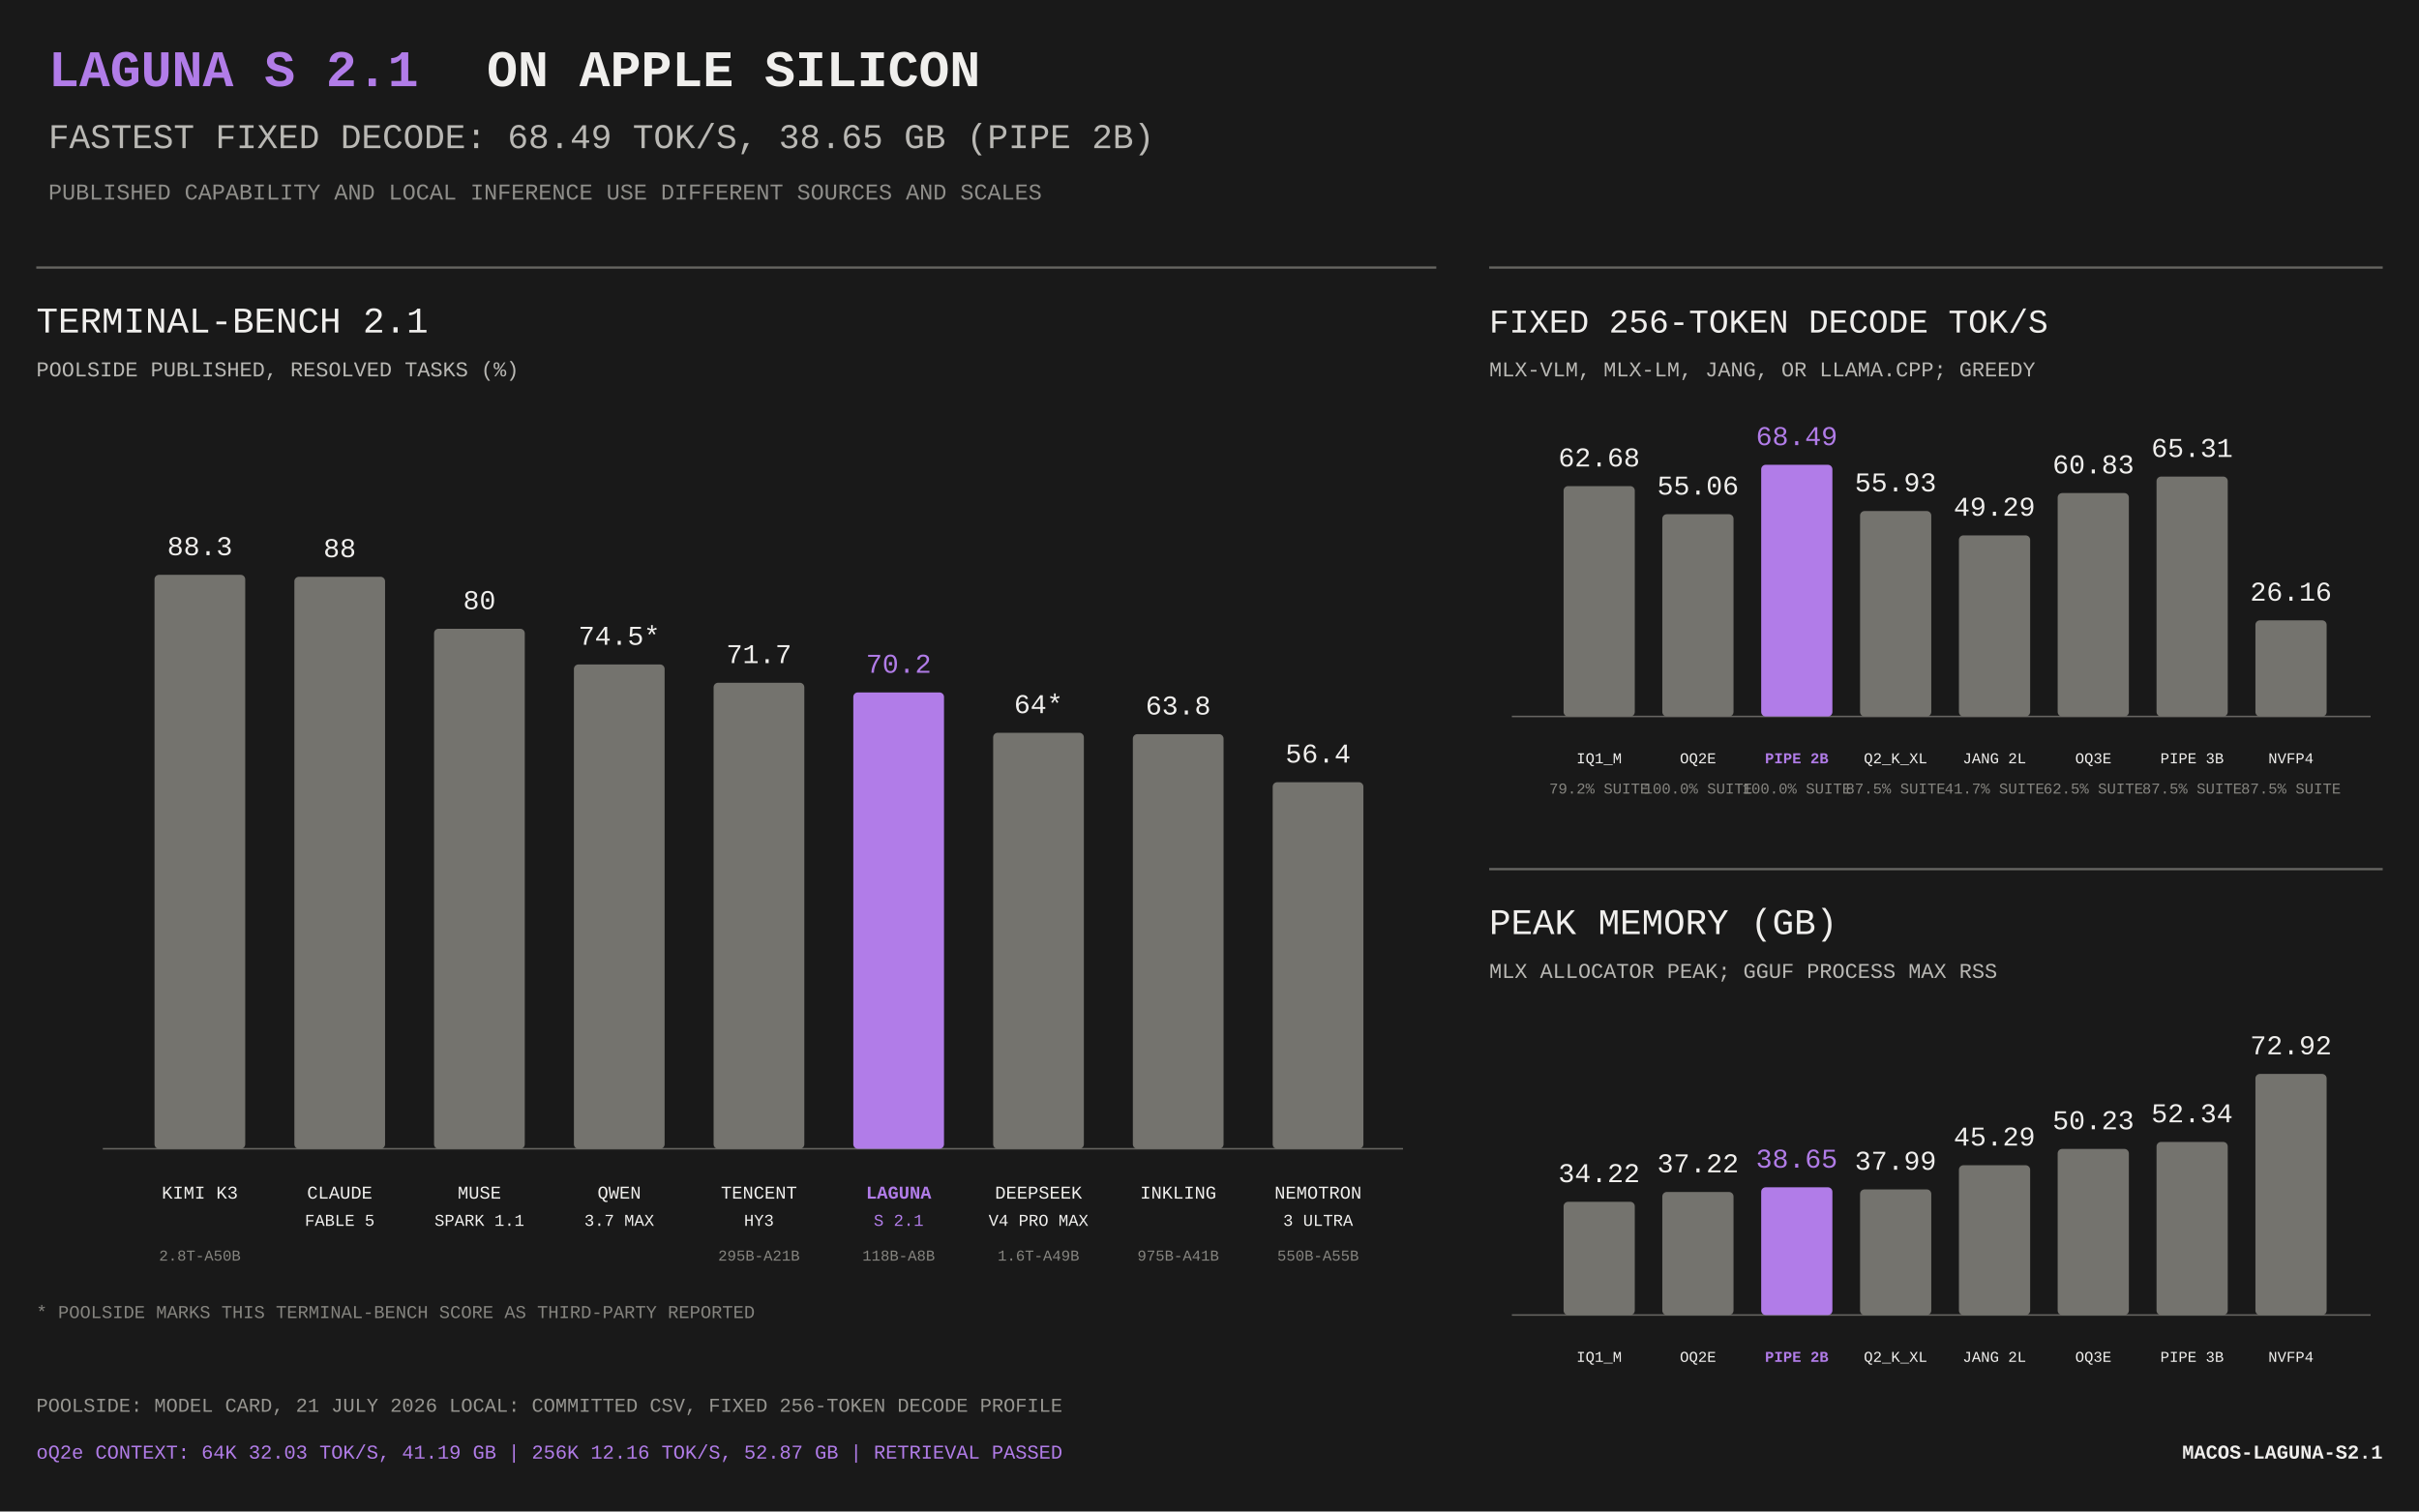
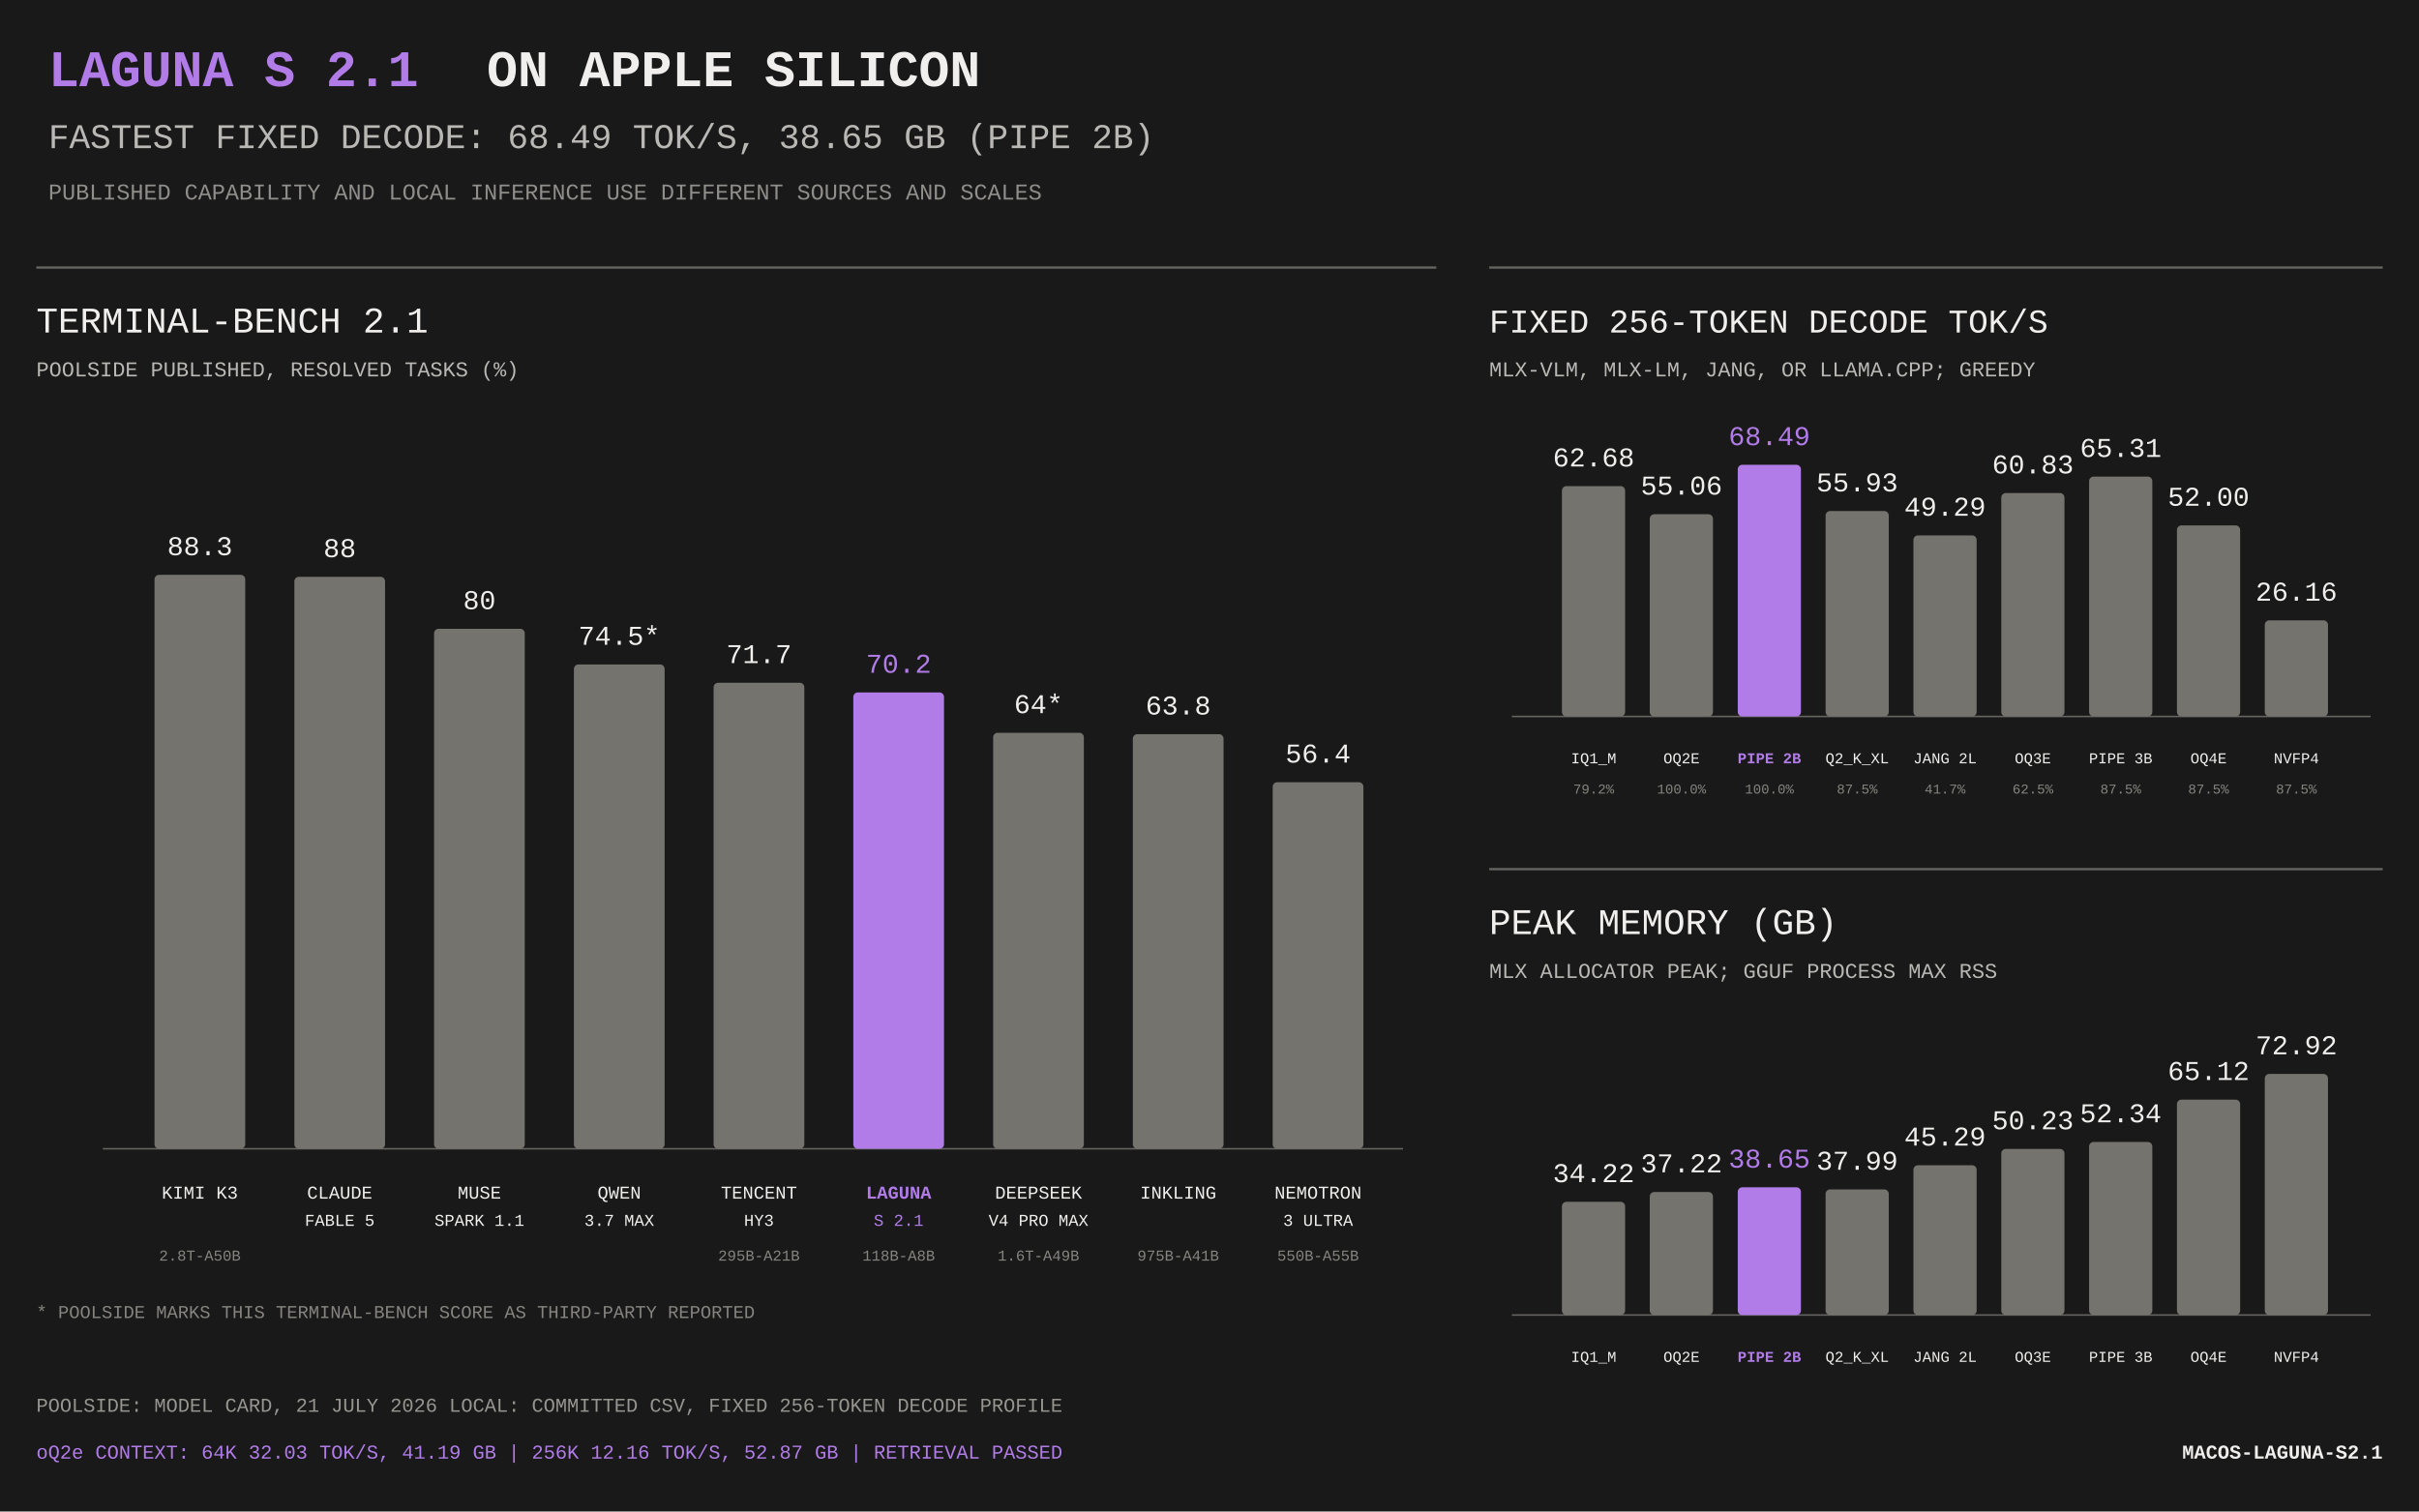
<svg xmlns="http://www.w3.org/2000/svg" width="1600" height="1000" viewBox="0 0 1600 1000" role="img" aria-labelledby="title desc">
  <rect width="1600" height="1000" fill="#191919" />
  <style>text { font-family: "SFMono-Regular", Consolas, "Liberation Mono", ui-monospace, monospace; }</style>
  <text x="32.0" y="57.0" font-size="34" font-weight="700" fill="#b17ce8" text-anchor="start">LAGUNA S 2.1</text>
  <text x="322.0" y="57.0" font-size="34" font-weight="700" fill="#f0efed" text-anchor="start">ON APPLE SILICON</text>
  <text x="32.0" y="98.0" font-size="23" font-weight="500" fill="#b9b8b4" text-anchor="start">FASTEST FIXED DECODE: 68.49 TOK/S, 38.65 GB (PIPE 2B)</text>
  <text x="32.0" y="132.0" font-size="15" font-weight="400" fill="#8f8e8a" text-anchor="start">PUBLISHED CAPABILITY AND LOCAL INFERENCE USE DIFFERENT SOURCES AND SCALES</text>
  <line x1="24.0" y1="177.0" x2="950.0" y2="177.0" stroke="#666561" stroke-width="1.5" />
  <text x="24.0" y="220.0" font-size="24" font-weight="500" fill="#f0efed" text-anchor="start">TERMINAL-BENCH 2.1</text>
  <text x="24.0" y="249.0" font-size="14" font-weight="400" fill="#b9b8b4" text-anchor="start">POOLSIDE PUBLISHED, RESOLVED TASKS (%)</text>
  <line x1="68.0" y1="760.0" x2="928.0" y2="760.0" stroke="#666561" stroke-width="1" />
  <rect x="102.2" y="380.3" width="60.0" height="379.7" rx="3" fill="#74736e" />
  <text x="132.2" y="367.3" font-size="18" font-weight="500" fill="#f0efed" text-anchor="middle">88.3</text>
  <text x="132.2" y="793.0" font-size="12" font-weight="500" fill="#f0efed" text-anchor="middle">KIMI K3</text>
  <text x="132.2" y="834.0" font-size="10" font-weight="400" fill="#85847f" text-anchor="middle">2.8T-A50B</text>
  <rect x="194.7" y="381.6" width="60.0" height="378.4" rx="3" fill="#74736e" />
  <text x="224.7" y="368.6" font-size="18" font-weight="500" fill="#f0efed" text-anchor="middle">88</text>
  <text x="224.7" y="793.0" font-size="12" font-weight="500" fill="#f0efed" text-anchor="middle">CLAUDE</text>
  <text x="224.7" y="811.0" font-size="11" font-weight="400" fill="#f0efed" text-anchor="middle">FABLE 5</text>
  <rect x="287.1" y="416.0" width="60.0" height="344.0" rx="3" fill="#74736e" />
  <text x="317.1" y="403.0" font-size="18" font-weight="500" fill="#f0efed" text-anchor="middle">80</text>
  <text x="317.1" y="793.0" font-size="12" font-weight="500" fill="#f0efed" text-anchor="middle">MUSE</text>
  <text x="317.1" y="811.0" font-size="11" font-weight="400" fill="#f0efed" text-anchor="middle">SPARK 1.1</text>
  <rect x="379.6" y="439.6" width="60.0" height="320.4" rx="3" fill="#74736e" />
  <text x="409.6" y="426.6" font-size="18" font-weight="500" fill="#f0efed" text-anchor="middle">74.5*</text>
  <text x="409.6" y="793.0" font-size="12" font-weight="500" fill="#f0efed" text-anchor="middle">QWEN</text>
  <text x="409.6" y="811.0" font-size="11" font-weight="400" fill="#f0efed" text-anchor="middle">3.7 MAX</text>
  <rect x="472.0" y="451.7" width="60.0" height="308.3" rx="3" fill="#74736e" />
  <text x="502.0" y="438.7" font-size="18" font-weight="500" fill="#f0efed" text-anchor="middle">71.7</text>
  <text x="502.0" y="793.0" font-size="12" font-weight="500" fill="#f0efed" text-anchor="middle">TENCENT</text>
  <text x="502.0" y="811.0" font-size="11" font-weight="400" fill="#f0efed" text-anchor="middle">HY3</text>
  <text x="502.0" y="834.0" font-size="10" font-weight="400" fill="#85847f" text-anchor="middle">295B-A21B</text>
  <rect x="564.4" y="458.1" width="60.0" height="301.9" rx="3" fill="#b17ce8" />
  <text x="594.4" y="445.1" font-size="18" font-weight="500" fill="#b17ce8" text-anchor="middle">70.2</text>
  <text x="594.4" y="793.0" font-size="12" font-weight="700" fill="#b17ce8" text-anchor="middle">LAGUNA</text>
  <text x="594.4" y="811.0" font-size="11" font-weight="400" fill="#b17ce8" text-anchor="middle">S 2.1</text>
  <text x="594.4" y="834.0" font-size="10" font-weight="400" fill="#85847f" text-anchor="middle">118B-A8B</text>
  <rect x="656.9" y="484.8" width="60.0" height="275.2" rx="3" fill="#74736e" />
  <text x="686.9" y="471.8" font-size="18" font-weight="500" fill="#f0efed" text-anchor="middle">64*</text>
  <text x="686.9" y="793.0" font-size="12" font-weight="500" fill="#f0efed" text-anchor="middle">DEEPSEEK</text>
  <text x="686.9" y="811.0" font-size="11" font-weight="400" fill="#f0efed" text-anchor="middle">V4 PRO MAX</text>
  <text x="686.9" y="834.0" font-size="10" font-weight="400" fill="#85847f" text-anchor="middle">1.6T-A49B</text>
  <rect x="749.3" y="485.7" width="60.0" height="274.3" rx="3" fill="#74736e" />
  <text x="779.3" y="472.7" font-size="18" font-weight="500" fill="#f0efed" text-anchor="middle">63.8</text>
  <text x="779.3" y="793.0" font-size="12" font-weight="500" fill="#f0efed" text-anchor="middle">INKLING</text>
  <text x="779.3" y="834.0" font-size="10" font-weight="400" fill="#85847f" text-anchor="middle">975B-A41B</text>
  <rect x="841.8" y="517.5" width="60.0" height="242.5" rx="3" fill="#74736e" />
  <text x="871.8" y="504.5" font-size="18" font-weight="500" fill="#f0efed" text-anchor="middle">56.4</text>
  <text x="871.8" y="793.0" font-size="12" font-weight="500" fill="#f0efed" text-anchor="middle">NEMOTRON</text>
  <text x="871.8" y="811.0" font-size="11" font-weight="400" fill="#f0efed" text-anchor="middle">3 ULTRA</text>
  <text x="871.8" y="834.0" font-size="10" font-weight="400" fill="#85847f" text-anchor="middle">550B-A55B</text>
  <text x="24.0" y="872.0" font-size="12" font-weight="400" fill="#85847f" text-anchor="start">* POOLSIDE MARKS THIS TERMINAL-BENCH SCORE AS THIRD-PARTY REPORTED</text>
  <line x1="985.0" y1="177.0" x2="1576.0" y2="177.0" stroke="#666561" stroke-width="1.5" />
  <text x="985.0" y="220.0" font-size="22" font-weight="500" fill="#f0efed" text-anchor="start">FIXED 256-TOKEN DECODE TOK/S</text>
  <text x="985.0" y="249.0" font-size="14" font-weight="400" fill="#b9b8b4" text-anchor="start">MLX-VLM, MLX-LM, JANG, OR LLAMA.CPP; GREEDY</text>
  <line x1="1000.0" y1="474.0" x2="1568.0" y2="474.0" stroke="#666561" stroke-width="1" />
-   <rect x="1034.2" y="321.6" width="47.1" height="152.4" rx="3" fill="#74736e" />
-   <text x="1057.7" y="308.6" font-size="18" font-weight="500" fill="#f0efed" text-anchor="middle">62.68</text>
-   <text x="1057.7" y="505.0" font-size="10" font-weight="500" fill="#f0efed" text-anchor="middle">IQ1_M</text>
-   <text x="1057.7" y="525.0" font-size="10" font-weight="400" fill="#85847f" text-anchor="middle">79.2% SUITE</text>
-   <rect x="1099.5" y="340.2" width="47.1" height="133.8" rx="3" fill="#74736e" />
-   <text x="1123.1" y="327.2" font-size="18" font-weight="500" fill="#f0efed" text-anchor="middle">55.06</text>
-   <text x="1123.1" y="505.0" font-size="10" font-weight="500" fill="#f0efed" text-anchor="middle">OQ2E</text>
-   <text x="1123.1" y="525.0" font-size="10" font-weight="400" fill="#85847f" text-anchor="middle">100.0% SUITE</text>
-   <rect x="1164.9" y="307.5" width="47.1" height="166.5" rx="3" fill="#b17ce8" />
-   <text x="1188.4" y="294.5" font-size="18" font-weight="500" fill="#b17ce8" text-anchor="middle">68.49</text>
-   <text x="1188.4" y="505.0" font-size="10" font-weight="700" fill="#b17ce8" text-anchor="middle">PIPE 2B</text>
-   <text x="1188.4" y="525.0" font-size="10" font-weight="400" fill="#85847f" text-anchor="middle">100.0% SUITE</text>
-   <rect x="1230.3" y="338.1" width="47.1" height="135.9" rx="3" fill="#74736e" />
-   <text x="1253.8" y="325.1" font-size="18" font-weight="500" fill="#f0efed" text-anchor="middle">55.93</text>
-   <text x="1253.8" y="505.0" font-size="10" font-weight="500" fill="#f0efed" text-anchor="middle">Q2_K_XL</text>
-   <text x="1253.8" y="525.0" font-size="10" font-weight="400" fill="#85847f" text-anchor="middle">87.5% SUITE</text>
-   <rect x="1295.7" y="354.2" width="47.1" height="119.8" rx="3" fill="#74736e" />
-   <text x="1319.2" y="341.2" font-size="18" font-weight="500" fill="#f0efed" text-anchor="middle">49.29</text>
-   <text x="1319.2" y="505.0" font-size="10" font-weight="500" fill="#f0efed" text-anchor="middle">JANG 2L</text>
-   <text x="1319.2" y="525.0" font-size="10" font-weight="400" fill="#85847f" text-anchor="middle">41.7% SUITE</text>
-   <rect x="1361.0" y="326.2" width="47.1" height="147.8" rx="3" fill="#74736e" />
-   <text x="1384.6" y="313.2" font-size="18" font-weight="500" fill="#f0efed" text-anchor="middle">60.83</text>
-   <text x="1384.6" y="505.0" font-size="10" font-weight="500" fill="#f0efed" text-anchor="middle">OQ3E</text>
-   <text x="1384.6" y="525.0" font-size="10" font-weight="400" fill="#85847f" text-anchor="middle">62.5% SUITE</text>
-   <rect x="1426.4" y="315.3" width="47.1" height="158.7" rx="3" fill="#74736e" />
-   <text x="1449.9" y="302.3" font-size="18" font-weight="500" fill="#f0efed" text-anchor="middle">65.31</text>
-   <text x="1449.9" y="505.0" font-size="10" font-weight="500" fill="#f0efed" text-anchor="middle">PIPE 3B</text>
-   <text x="1449.9" y="525.0" font-size="10" font-weight="400" fill="#85847f" text-anchor="middle">87.5% SUITE</text>
-   <rect x="1491.8" y="410.4" width="47.1" height="63.6" rx="3" fill="#74736e" />
-   <text x="1515.3" y="397.4" font-size="18" font-weight="500" fill="#f0efed" text-anchor="middle">26.16</text>
-   <text x="1515.3" y="505.0" font-size="10" font-weight="500" fill="#f0efed" text-anchor="middle">NVFP4</text>
-   <text x="1515.3" y="525.0" font-size="10" font-weight="400" fill="#85847f" text-anchor="middle">87.5% SUITE</text>
+   <rect x="1033.1" y="321.6" width="41.8" height="152.4" rx="3" fill="#74736e" />
+   <text x="1054.1" y="308.6" font-size="18" font-weight="500" fill="#f0efed" text-anchor="middle">62.68</text>
+   <text x="1054.1" y="505.0" font-size="10" font-weight="500" fill="#f0efed" text-anchor="middle">IQ1_M</text>
+   <text x="1054.1" y="525.0" font-size="9" font-weight="400" fill="#85847f" text-anchor="middle">79.2%</text>
+   <rect x="1091.2" y="340.2" width="41.8" height="133.8" rx="3" fill="#74736e" />
+   <text x="1112.2" y="327.2" font-size="18" font-weight="500" fill="#f0efed" text-anchor="middle">55.06</text>
+   <text x="1112.2" y="505.0" font-size="10" font-weight="500" fill="#f0efed" text-anchor="middle">OQ2E</text>
+   <text x="1112.2" y="525.0" font-size="9" font-weight="400" fill="#85847f" text-anchor="middle">100.0%</text>
+   <rect x="1149.4" y="307.5" width="41.8" height="166.5" rx="3" fill="#b17ce8" />
+   <text x="1170.3" y="294.5" font-size="18" font-weight="500" fill="#b17ce8" text-anchor="middle">68.49</text>
+   <text x="1170.3" y="505.0" font-size="10" font-weight="700" fill="#b17ce8" text-anchor="middle">PIPE 2B</text>
+   <text x="1170.3" y="525.0" font-size="9" font-weight="400" fill="#85847f" text-anchor="middle">100.0%</text>
+   <rect x="1207.5" y="338.1" width="41.8" height="135.9" rx="3" fill="#74736e" />
+   <text x="1228.4" y="325.1" font-size="18" font-weight="500" fill="#f0efed" text-anchor="middle">55.93</text>
+   <text x="1228.4" y="505.0" font-size="10" font-weight="500" fill="#f0efed" text-anchor="middle">Q2_K_XL</text>
+   <text x="1228.4" y="525.0" font-size="9" font-weight="400" fill="#85847f" text-anchor="middle">87.5%</text>
+   <rect x="1265.6" y="354.2" width="41.8" height="119.8" rx="3" fill="#74736e" />
+   <text x="1286.5" y="341.2" font-size="18" font-weight="500" fill="#f0efed" text-anchor="middle">49.29</text>
+   <text x="1286.5" y="505.0" font-size="10" font-weight="500" fill="#f0efed" text-anchor="middle">JANG 2L</text>
+   <text x="1286.5" y="525.0" font-size="9" font-weight="400" fill="#85847f" text-anchor="middle">41.7%</text>
+   <rect x="1323.7" y="326.2" width="41.8" height="147.8" rx="3" fill="#74736e" />
+   <text x="1344.6" y="313.2" font-size="18" font-weight="500" fill="#f0efed" text-anchor="middle">60.83</text>
+   <text x="1344.6" y="505.0" font-size="10" font-weight="500" fill="#f0efed" text-anchor="middle">OQ3E</text>
+   <text x="1344.6" y="525.0" font-size="9" font-weight="400" fill="#85847f" text-anchor="middle">62.5%</text>
+   <rect x="1381.8" y="315.3" width="41.8" height="158.7" rx="3" fill="#74736e" />
+   <text x="1402.7" y="302.3" font-size="18" font-weight="500" fill="#f0efed" text-anchor="middle">65.31</text>
+   <text x="1402.7" y="505.0" font-size="10" font-weight="500" fill="#f0efed" text-anchor="middle">PIPE 3B</text>
+   <text x="1402.7" y="525.0" font-size="9" font-weight="400" fill="#85847f" text-anchor="middle">87.5%</text>
+   <rect x="1439.9" y="347.6" width="41.8" height="126.4" rx="3" fill="#74736e" />
+   <text x="1460.8" y="334.6" font-size="18" font-weight="500" fill="#f0efed" text-anchor="middle">52.00</text>
+   <text x="1460.8" y="505.0" font-size="10" font-weight="500" fill="#f0efed" text-anchor="middle">OQ4E</text>
+   <text x="1460.8" y="525.0" font-size="9" font-weight="400" fill="#85847f" text-anchor="middle">87.5%</text>
+   <rect x="1498.0" y="410.4" width="41.8" height="63.6" rx="3" fill="#74736e" />
+   <text x="1518.9" y="397.4" font-size="18" font-weight="500" fill="#f0efed" text-anchor="middle">26.16</text>
+   <text x="1518.9" y="505.0" font-size="10" font-weight="500" fill="#f0efed" text-anchor="middle">NVFP4</text>
+   <text x="1518.9" y="525.0" font-size="9" font-weight="400" fill="#85847f" text-anchor="middle">87.5%</text>
  <line x1="985.0" y1="575.0" x2="1576.0" y2="575.0" stroke="#666561" stroke-width="1.5" />
  <text x="985.0" y="618.0" font-size="24" font-weight="500" fill="#f0efed" text-anchor="start">PEAK MEMORY (GB)</text>
  <text x="985.0" y="647.0" font-size="14" font-weight="400" fill="#b9b8b4" text-anchor="start">MLX ALLOCATOR PEAK; GGUF PROCESS MAX RSS</text>
  <line x1="1000.0" y1="870.0" x2="1568.0" y2="870.0" stroke="#666561" stroke-width="1" />
-   <rect x="1034.2" y="795.1" width="47.1" height="74.9" rx="3" fill="#74736e" />
-   <text x="1057.7" y="782.1" font-size="18" font-weight="500" fill="#f0efed" text-anchor="middle">34.22</text>
-   <text x="1057.7" y="901.0" font-size="10" font-weight="500" fill="#f0efed" text-anchor="middle">IQ1_M</text>
-   <rect x="1099.5" y="788.6" width="47.1" height="81.4" rx="3" fill="#74736e" />
-   <text x="1123.1" y="775.6" font-size="18" font-weight="500" fill="#f0efed" text-anchor="middle">37.22</text>
-   <text x="1123.1" y="901.0" font-size="10" font-weight="500" fill="#f0efed" text-anchor="middle">OQ2E</text>
-   <rect x="1164.9" y="785.5" width="47.1" height="84.5" rx="3" fill="#b17ce8" />
-   <text x="1188.4" y="772.5" font-size="18" font-weight="500" fill="#b17ce8" text-anchor="middle">38.65</text>
-   <text x="1188.4" y="901.0" font-size="10" font-weight="700" fill="#b17ce8" text-anchor="middle">PIPE 2B</text>
-   <rect x="1230.3" y="786.9" width="47.1" height="83.1" rx="3" fill="#74736e" />
-   <text x="1253.8" y="773.9" font-size="18" font-weight="500" fill="#f0efed" text-anchor="middle">37.99</text>
-   <text x="1253.8" y="901.0" font-size="10" font-weight="500" fill="#f0efed" text-anchor="middle">Q2_K_XL</text>
-   <rect x="1295.7" y="770.9" width="47.1" height="99.1" rx="3" fill="#74736e" />
-   <text x="1319.2" y="757.9" font-size="18" font-weight="500" fill="#f0efed" text-anchor="middle">45.29</text>
-   <text x="1319.2" y="901.0" font-size="10" font-weight="500" fill="#f0efed" text-anchor="middle">JANG 2L</text>
-   <rect x="1361.0" y="760.1" width="47.1" height="109.9" rx="3" fill="#74736e" />
-   <text x="1384.6" y="747.1" font-size="18" font-weight="500" fill="#f0efed" text-anchor="middle">50.23</text>
-   <text x="1384.6" y="901.0" font-size="10" font-weight="500" fill="#f0efed" text-anchor="middle">OQ3E</text>
-   <rect x="1426.4" y="755.5" width="47.1" height="114.5" rx="3" fill="#74736e" />
-   <text x="1449.9" y="742.5" font-size="18" font-weight="500" fill="#f0efed" text-anchor="middle">52.34</text>
-   <text x="1449.9" y="901.0" font-size="10" font-weight="500" fill="#f0efed" text-anchor="middle">PIPE 3B</text>
-   <rect x="1491.8" y="710.5" width="47.1" height="159.5" rx="3" fill="#74736e" />
-   <text x="1515.3" y="697.5" font-size="18" font-weight="500" fill="#f0efed" text-anchor="middle">72.92</text>
-   <text x="1515.3" y="901.0" font-size="10" font-weight="500" fill="#f0efed" text-anchor="middle">NVFP4</text>
+   <rect x="1033.1" y="795.1" width="41.8" height="74.9" rx="3" fill="#74736e" />
+   <text x="1054.1" y="782.1" font-size="18" font-weight="500" fill="#f0efed" text-anchor="middle">34.22</text>
+   <text x="1054.1" y="901.0" font-size="10" font-weight="500" fill="#f0efed" text-anchor="middle">IQ1_M</text>
+   <rect x="1091.2" y="788.6" width="41.8" height="81.4" rx="3" fill="#74736e" />
+   <text x="1112.2" y="775.6" font-size="18" font-weight="500" fill="#f0efed" text-anchor="middle">37.22</text>
+   <text x="1112.2" y="901.0" font-size="10" font-weight="500" fill="#f0efed" text-anchor="middle">OQ2E</text>
+   <rect x="1149.4" y="785.5" width="41.8" height="84.5" rx="3" fill="#b17ce8" />
+   <text x="1170.3" y="772.5" font-size="18" font-weight="500" fill="#b17ce8" text-anchor="middle">38.65</text>
+   <text x="1170.3" y="901.0" font-size="10" font-weight="700" fill="#b17ce8" text-anchor="middle">PIPE 2B</text>
+   <rect x="1207.5" y="786.9" width="41.8" height="83.1" rx="3" fill="#74736e" />
+   <text x="1228.4" y="773.9" font-size="18" font-weight="500" fill="#f0efed" text-anchor="middle">37.99</text>
+   <text x="1228.4" y="901.0" font-size="10" font-weight="500" fill="#f0efed" text-anchor="middle">Q2_K_XL</text>
+   <rect x="1265.6" y="770.9" width="41.8" height="99.1" rx="3" fill="#74736e" />
+   <text x="1286.5" y="757.9" font-size="18" font-weight="500" fill="#f0efed" text-anchor="middle">45.29</text>
+   <text x="1286.5" y="901.0" font-size="10" font-weight="500" fill="#f0efed" text-anchor="middle">JANG 2L</text>
+   <rect x="1323.7" y="760.1" width="41.8" height="109.9" rx="3" fill="#74736e" />
+   <text x="1344.6" y="747.1" font-size="18" font-weight="500" fill="#f0efed" text-anchor="middle">50.23</text>
+   <text x="1344.6" y="901.0" font-size="10" font-weight="500" fill="#f0efed" text-anchor="middle">OQ3E</text>
+   <rect x="1381.8" y="755.5" width="41.8" height="114.5" rx="3" fill="#74736e" />
+   <text x="1402.7" y="742.5" font-size="18" font-weight="500" fill="#f0efed" text-anchor="middle">52.34</text>
+   <text x="1402.7" y="901.0" font-size="10" font-weight="500" fill="#f0efed" text-anchor="middle">PIPE 3B</text>
+   <rect x="1439.9" y="727.5" width="41.8" height="142.5" rx="3" fill="#74736e" />
+   <text x="1460.8" y="714.5" font-size="18" font-weight="500" fill="#f0efed" text-anchor="middle">65.12</text>
+   <text x="1460.8" y="901.0" font-size="10" font-weight="500" fill="#f0efed" text-anchor="middle">OQ4E</text>
+   <rect x="1498.0" y="710.5" width="41.8" height="159.5" rx="3" fill="#74736e" />
+   <text x="1518.9" y="697.5" font-size="18" font-weight="500" fill="#f0efed" text-anchor="middle">72.92</text>
+   <text x="1518.9" y="901.0" font-size="10" font-weight="500" fill="#f0efed" text-anchor="middle">NVFP4</text>
  <text x="24.0" y="934.0" font-size="13" font-weight="400" fill="#969590" text-anchor="start">POOLSIDE: MODEL CARD, 21 JULY 2026    LOCAL: COMMITTED CSV, FIXED 256-TOKEN DECODE PROFILE</text>
  <text x="24.0" y="965.0" font-size="13" font-weight="500" fill="#b17ce8" text-anchor="start">oQ2e CONTEXT: 64K 32.03 TOK/S, 41.19 GB    |    256K 12.16 TOK/S, 52.87 GB    |    RETRIEVAL PASSED</text>
  <text x="1576.0" y="965.0" font-size="13" font-weight="700" fill="#f0efed" text-anchor="end">MACOS-LAGUNA-S2.1</text>
</svg>
